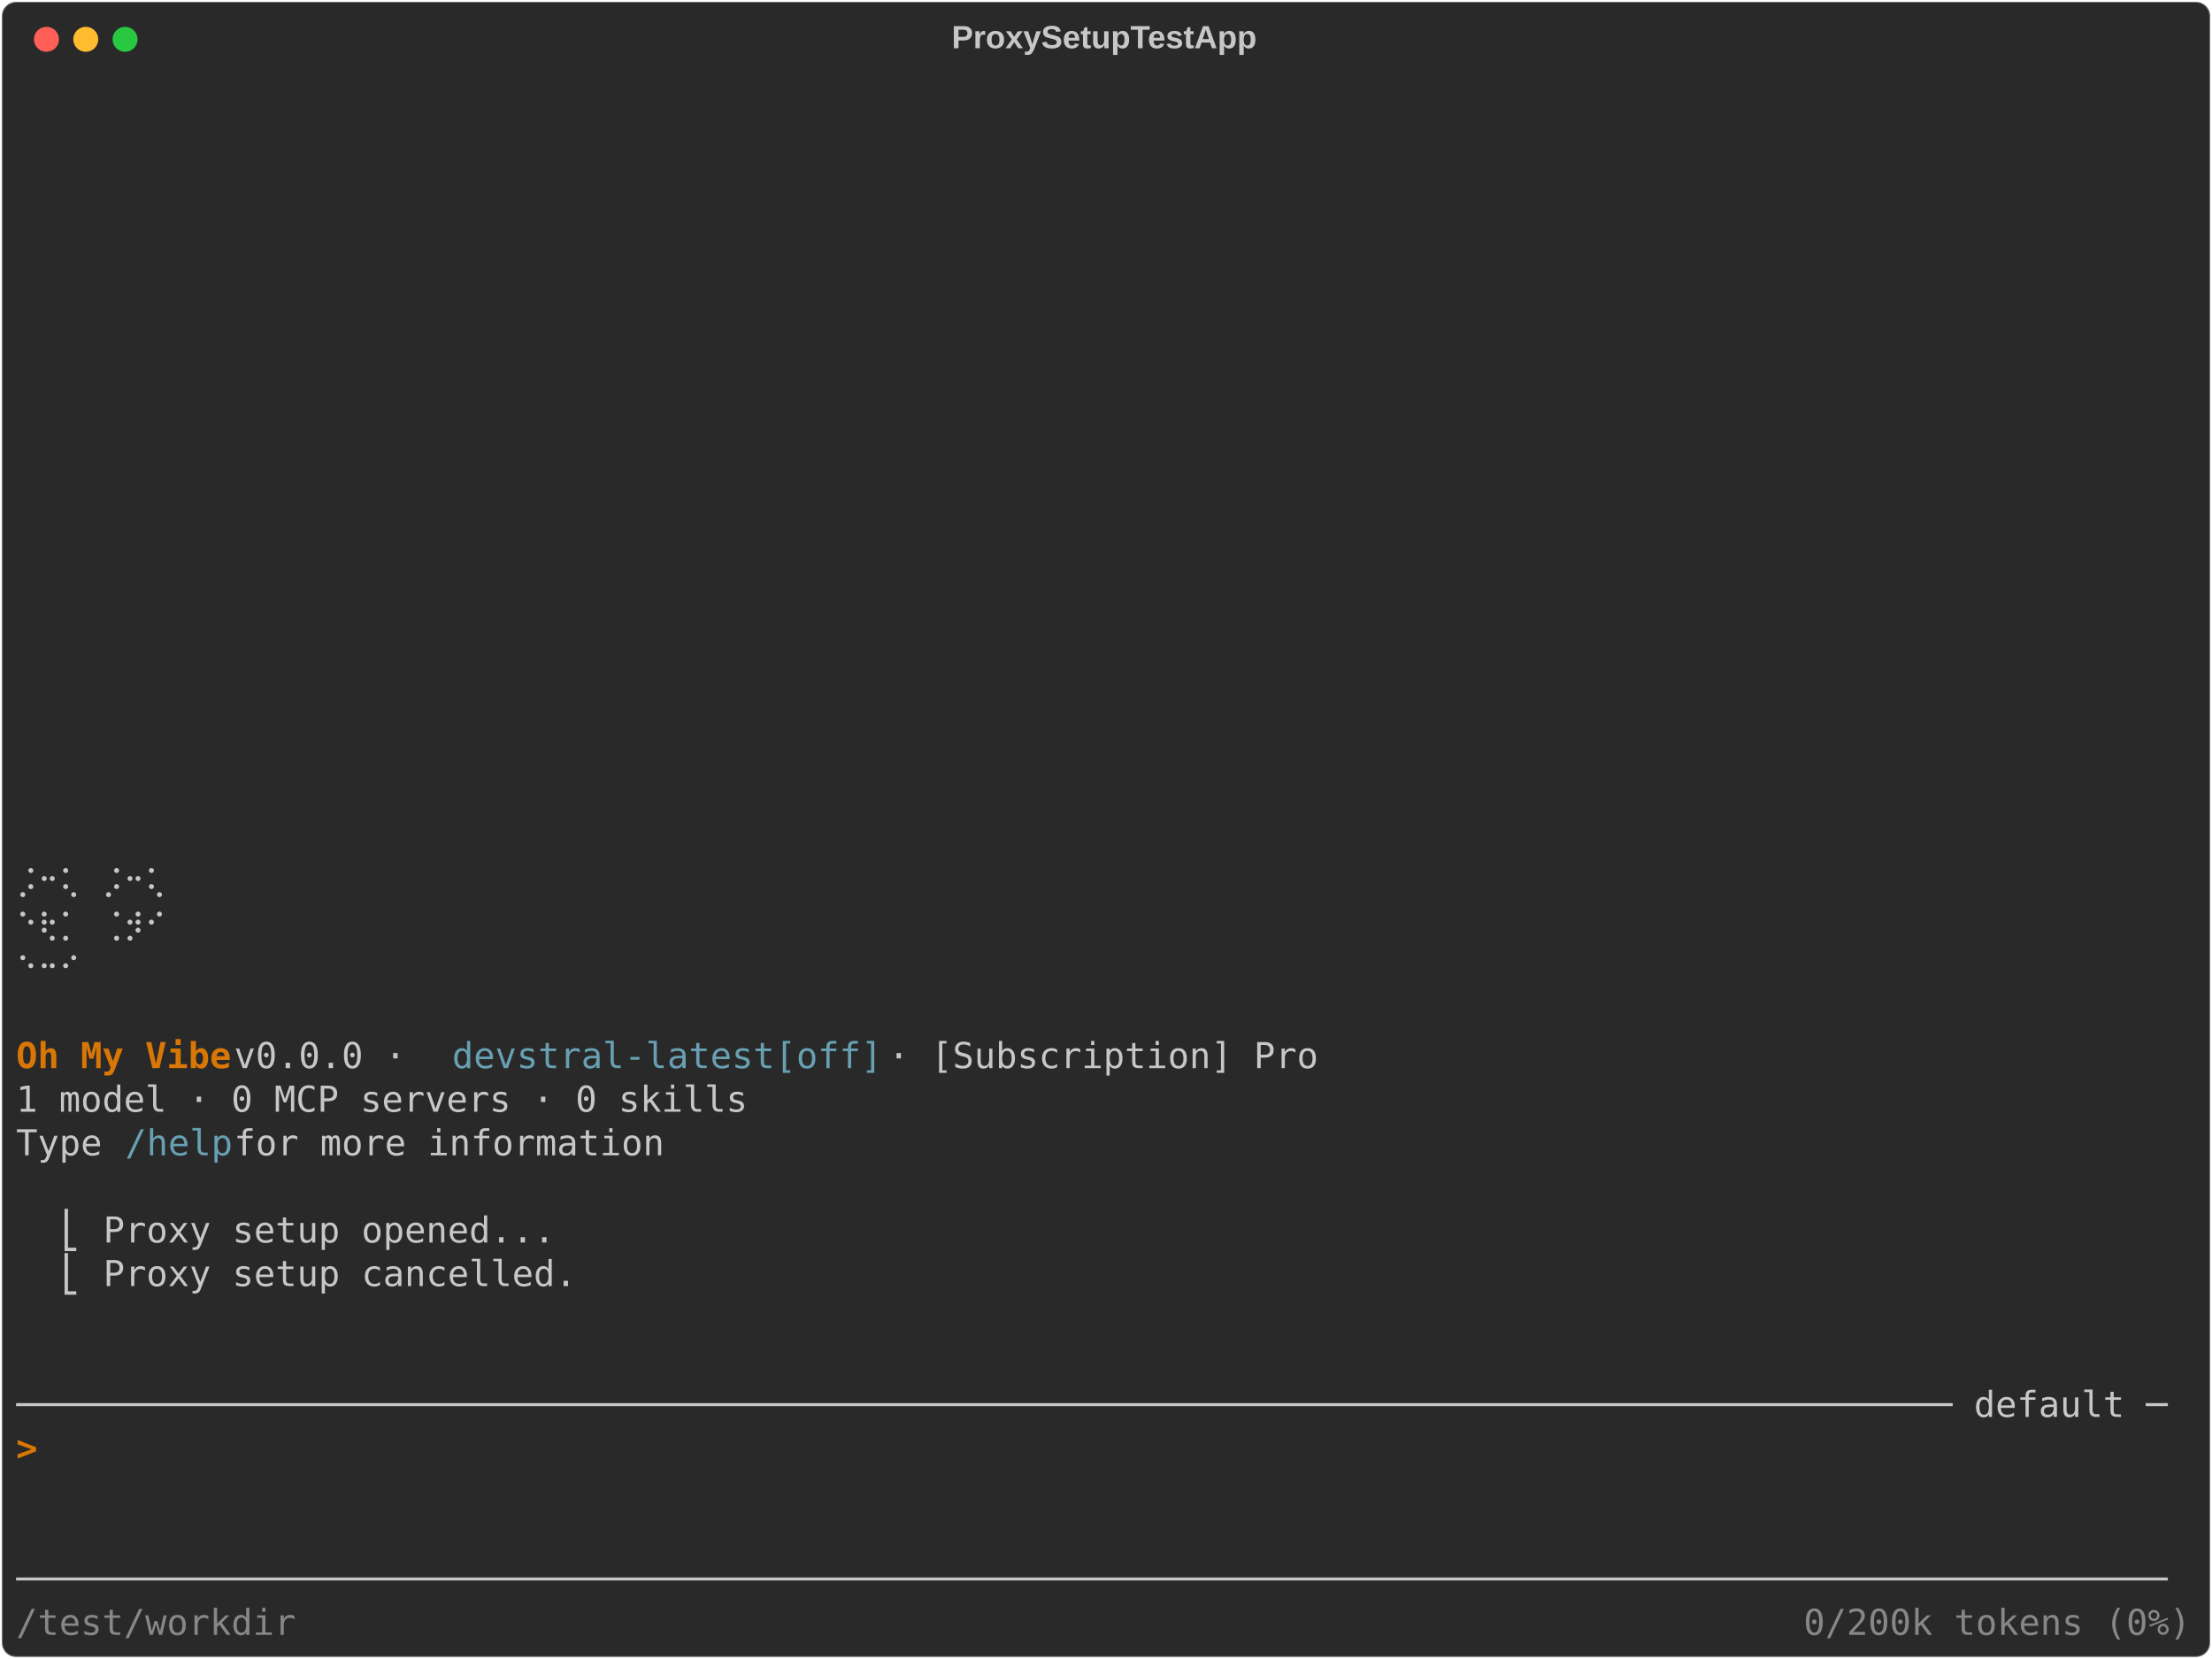
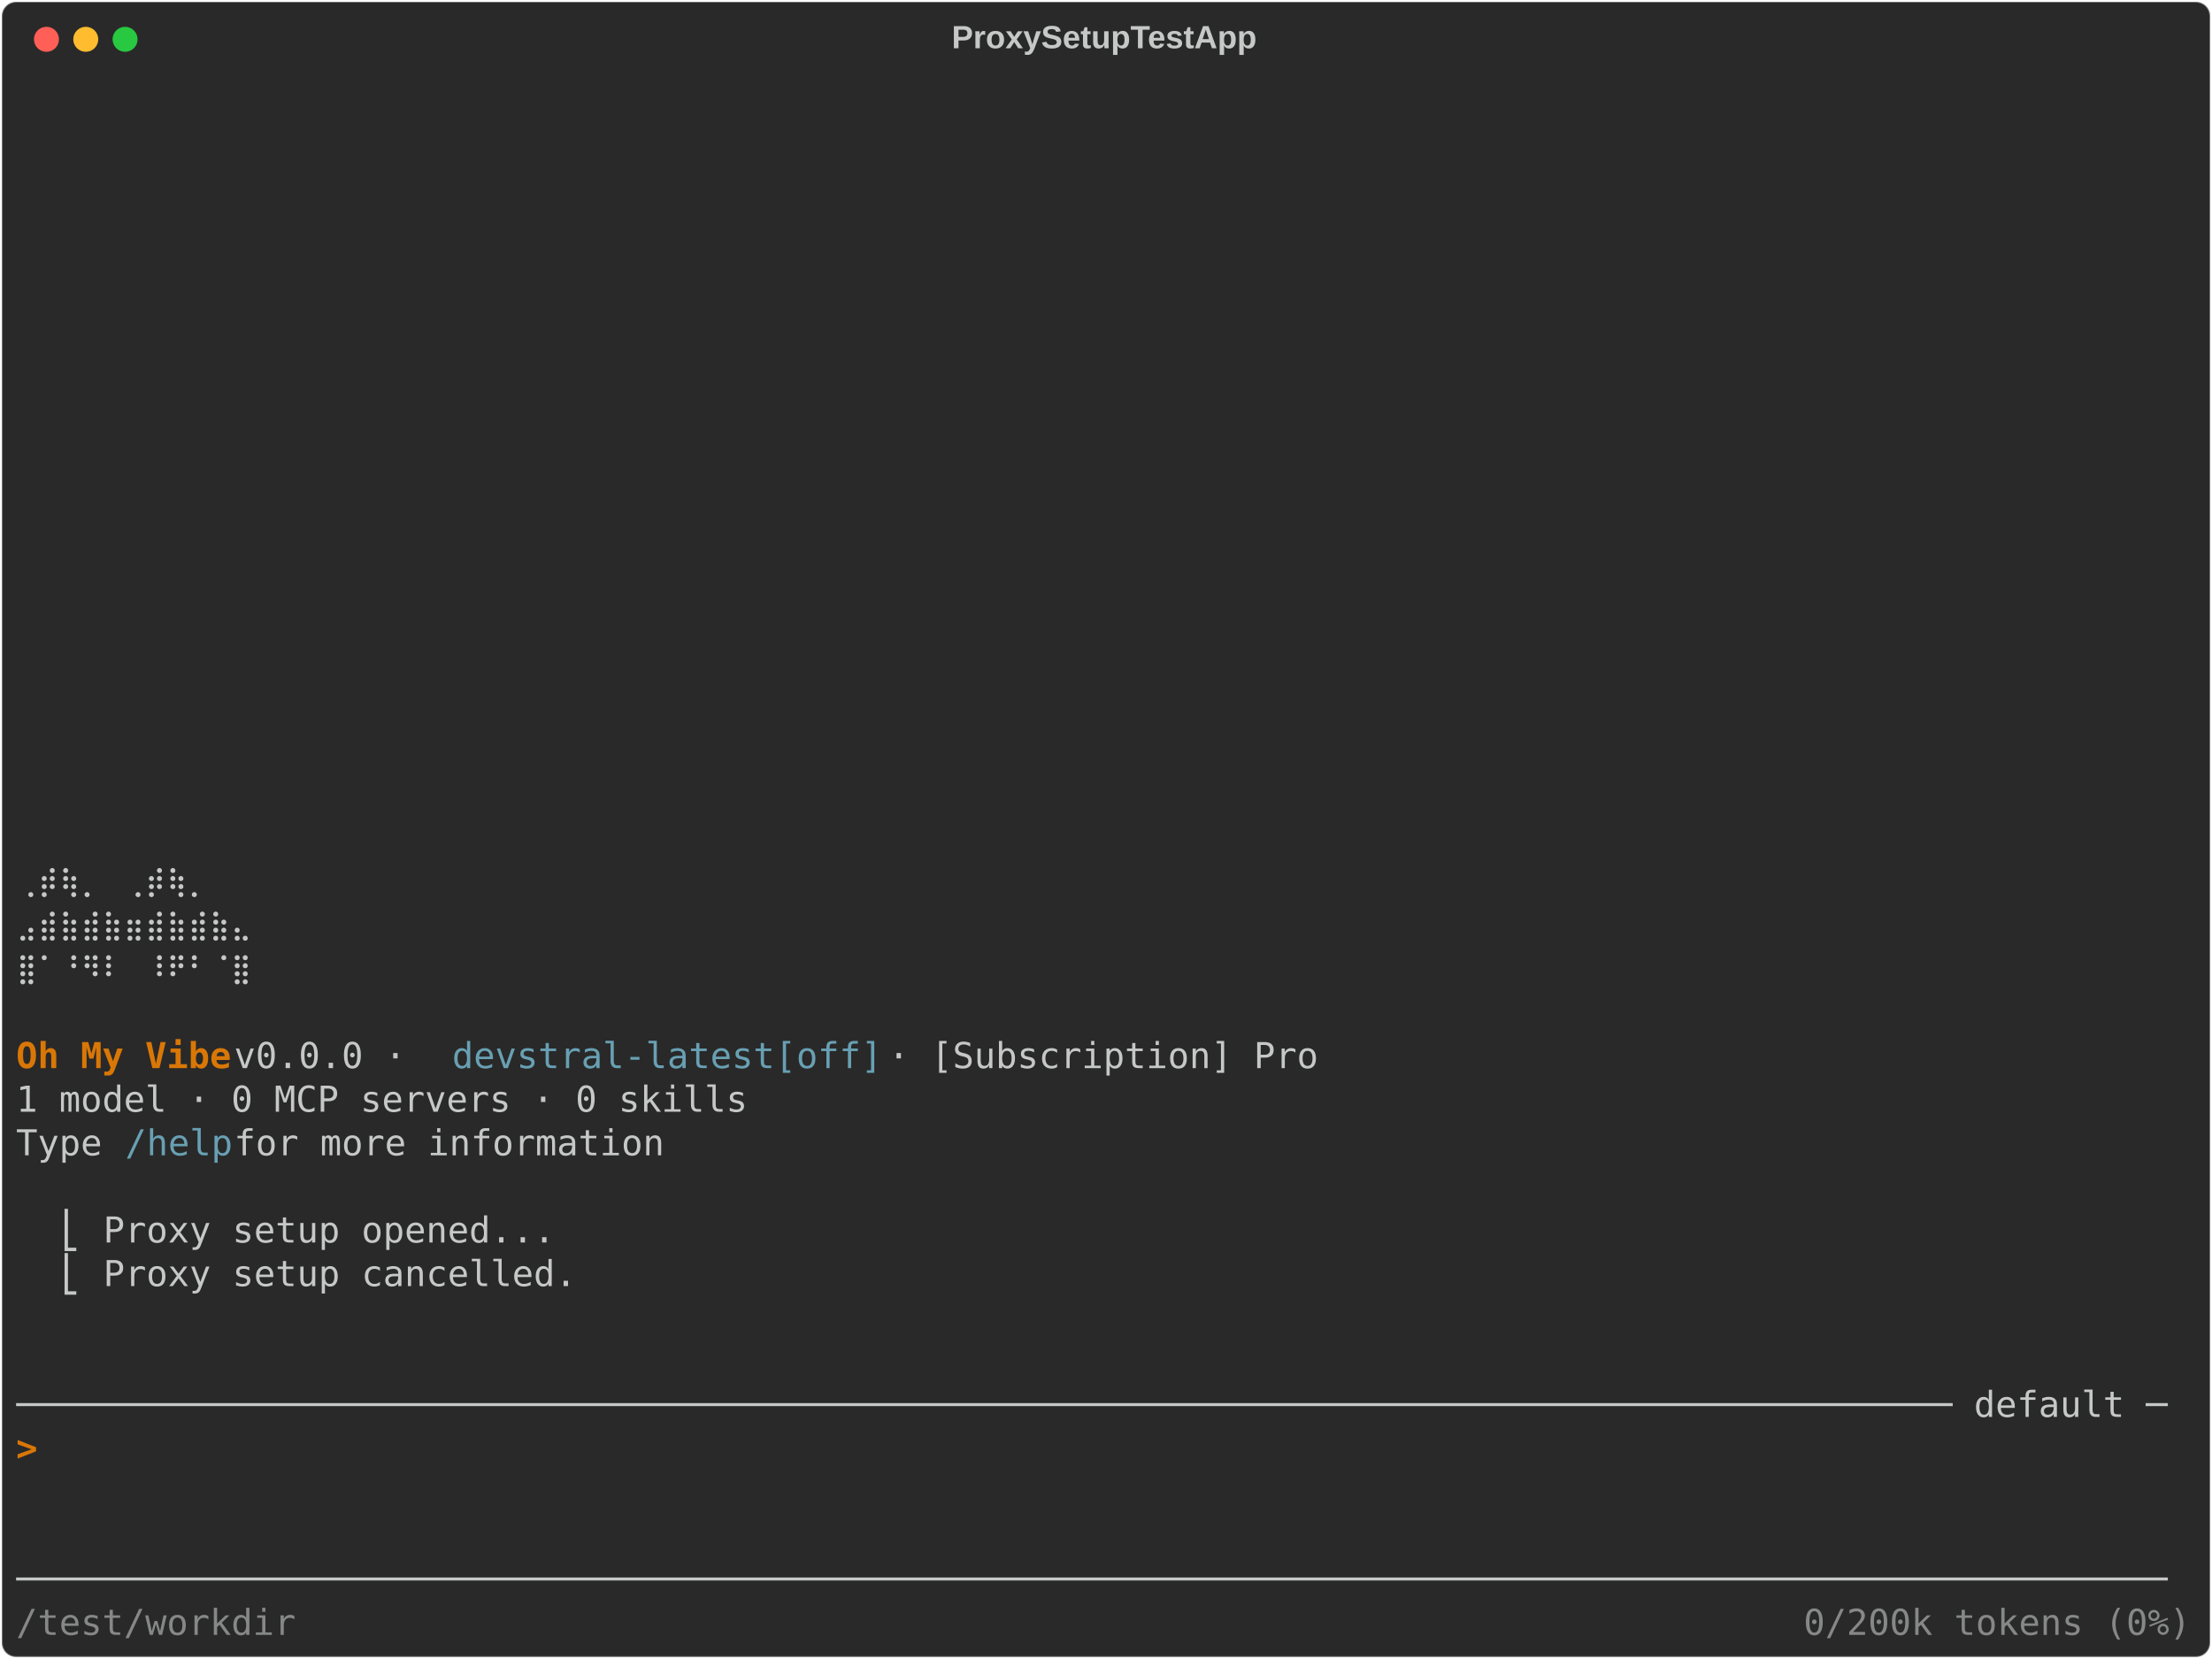
<svg xmlns="http://www.w3.org/2000/svg" class="rich-terminal" viewBox="0 0 1238 928.4">
  <style>

    @font-face {
        font-family: "Fira Code";
        src: local("FiraCode-Regular"),
                url("https://cdnjs.cloudflare.com/ajax/libs/firacode/6.2.0/woff2/FiraCode-Regular.woff2") format("woff2"),
                url("https://cdnjs.cloudflare.com/ajax/libs/firacode/6.2.0/woff/FiraCode-Regular.woff") format("woff");
        font-style: normal;
        font-weight: 400;
    }
    @font-face {
        font-family: "Fira Code";
        src: local("FiraCode-Bold"),
                url("https://cdnjs.cloudflare.com/ajax/libs/firacode/6.2.0/woff2/FiraCode-Bold.woff2") format("woff2"),
                url("https://cdnjs.cloudflare.com/ajax/libs/firacode/6.2.0/woff/FiraCode-Bold.woff") format("woff");
        font-style: bold;
        font-weight: 700;
    }

    .terminal-matrix {
        font-family: Fira Code, monospace;
        font-size: 20px;
        line-height: 24.4px;
        font-variant-east-asian: full-width;
    }

    .terminal-title {
        font-size: 18px;
        font-weight: bold;
        font-family: arial;
    }

    .terminal-r1 { fill: #c5c8c6 }
.terminal-r2 { fill: #d97706;font-weight: bold }
.terminal-r3 { fill: #68a0b3 }
.terminal-r4 { fill: #868887 }
    </style>
  <defs>
    <clipPath id="terminal-clip-terminal">
      <rect x="0" y="0" width="1219.0" height="877.4" />
    </clipPath>
    <clipPath id="terminal-line-0">
      <rect x="0" y="1.5" width="1220" height="24.65" />
    </clipPath>
    <clipPath id="terminal-line-1">
      <rect x="0" y="25.9" width="1220" height="24.65" />
    </clipPath>
    <clipPath id="terminal-line-2">
      <rect x="0" y="50.3" width="1220" height="24.65" />
    </clipPath>
    <clipPath id="terminal-line-3">
      <rect x="0" y="74.7" width="1220" height="24.65" />
    </clipPath>
    <clipPath id="terminal-line-4">
      <rect x="0" y="99.1" width="1220" height="24.65" />
    </clipPath>
    <clipPath id="terminal-line-5">
      <rect x="0" y="123.5" width="1220" height="24.65" />
    </clipPath>
    <clipPath id="terminal-line-6">
      <rect x="0" y="147.9" width="1220" height="24.65" />
    </clipPath>
    <clipPath id="terminal-line-7">
      <rect x="0" y="172.3" width="1220" height="24.65" />
    </clipPath>
    <clipPath id="terminal-line-8">
      <rect x="0" y="196.7" width="1220" height="24.65" />
    </clipPath>
    <clipPath id="terminal-line-9">
      <rect x="0" y="221.1" width="1220" height="24.65" />
    </clipPath>
    <clipPath id="terminal-line-10">
      <rect x="0" y="245.5" width="1220" height="24.65" />
    </clipPath>
    <clipPath id="terminal-line-11">
      <rect x="0" y="269.9" width="1220" height="24.65" />
    </clipPath>
    <clipPath id="terminal-line-12">
      <rect x="0" y="294.3" width="1220" height="24.65" />
    </clipPath>
    <clipPath id="terminal-line-13">
      <rect x="0" y="318.7" width="1220" height="24.65" />
    </clipPath>
    <clipPath id="terminal-line-14">
      <rect x="0" y="343.1" width="1220" height="24.65" />
    </clipPath>
    <clipPath id="terminal-line-15">
      <rect x="0" y="367.5" width="1220" height="24.65" />
    </clipPath>
    <clipPath id="terminal-line-16">
      <rect x="0" y="391.9" width="1220" height="24.65" />
    </clipPath>
    <clipPath id="terminal-line-17">
      <rect x="0" y="416.3" width="1220" height="24.65" />
    </clipPath>
    <clipPath id="terminal-line-18">
      <rect x="0" y="440.7" width="1220" height="24.65" />
    </clipPath>
    <clipPath id="terminal-line-19">
      <rect x="0" y="465.1" width="1220" height="24.65" />
    </clipPath>
    <clipPath id="terminal-line-20">
      <rect x="0" y="489.5" width="1220" height="24.65" />
    </clipPath>
    <clipPath id="terminal-line-21">
      <rect x="0" y="513.9" width="1220" height="24.65" />
    </clipPath>
    <clipPath id="terminal-line-22">
      <rect x="0" y="538.3" width="1220" height="24.65" />
    </clipPath>
    <clipPath id="terminal-line-23">
      <rect x="0" y="562.7" width="1220" height="24.65" />
    </clipPath>
    <clipPath id="terminal-line-24">
      <rect x="0" y="587.1" width="1220" height="24.65" />
    </clipPath>
    <clipPath id="terminal-line-25">
      <rect x="0" y="611.5" width="1220" height="24.65" />
    </clipPath>
    <clipPath id="terminal-line-26">
      <rect x="0" y="635.9" width="1220" height="24.65" />
    </clipPath>
    <clipPath id="terminal-line-27">
      <rect x="0" y="660.3" width="1220" height="24.65" />
    </clipPath>
    <clipPath id="terminal-line-28">
      <rect x="0" y="684.7" width="1220" height="24.65" />
    </clipPath>
    <clipPath id="terminal-line-29">
      <rect x="0" y="709.1" width="1220" height="24.65" />
    </clipPath>
    <clipPath id="terminal-line-30">
      <rect x="0" y="733.5" width="1220" height="24.65" />
    </clipPath>
    <clipPath id="terminal-line-31">
      <rect x="0" y="757.9" width="1220" height="24.65" />
    </clipPath>
    <clipPath id="terminal-line-32">
      <rect x="0" y="782.3" width="1220" height="24.65" />
    </clipPath>
    <clipPath id="terminal-line-33">
      <rect x="0" y="806.7" width="1220" height="24.65" />
    </clipPath>
    <clipPath id="terminal-line-34">
      <rect x="0" y="831.1" width="1220" height="24.65" />
    </clipPath>
  </defs>
  <rect fill="#292929" stroke="rgba(255,255,255,0.35)" stroke-width="1" x="1" y="1" width="1236" height="926.4" rx="8" />
  <text class="terminal-title" fill="#c5c8c6" text-anchor="middle" x="618" y="27">ProxySetupTestApp</text>
  <g transform="translate(26,22)">
    <circle cx="0" cy="0" r="7" fill="#ff5f57" />
    <circle cx="22" cy="0" r="7" fill="#febc2e" />
    <circle cx="44" cy="0" r="7" fill="#28c840" />
  </g>
  <g transform="translate(9, 41)" clip-path="url(#terminal-clip-terminal)">
    <g class="terminal-matrix">
      <text class="terminal-r1" x="1220" y="20" textLength="12.2" clip-path="url(#terminal-line-0)">
</text>
      <text class="terminal-r1" x="1220" y="44.4" textLength="12.2" clip-path="url(#terminal-line-1)">
</text>
      <text class="terminal-r1" x="1220" y="68.8" textLength="12.2" clip-path="url(#terminal-line-2)">
</text>
      <text class="terminal-r1" x="1220" y="93.2" textLength="12.2" clip-path="url(#terminal-line-3)">
</text>
      <text class="terminal-r1" x="1220" y="117.6" textLength="12.2" clip-path="url(#terminal-line-4)">
</text>
      <text class="terminal-r1" x="1220" y="142" textLength="12.2" clip-path="url(#terminal-line-5)">
</text>
      <text class="terminal-r1" x="1220" y="166.4" textLength="12.2" clip-path="url(#terminal-line-6)">
</text>
      <text class="terminal-r1" x="1220" y="190.8" textLength="12.2" clip-path="url(#terminal-line-7)">
</text>
      <text class="terminal-r1" x="1220" y="215.2" textLength="12.2" clip-path="url(#terminal-line-8)">
</text>
      <text class="terminal-r1" x="1220" y="239.6" textLength="12.2" clip-path="url(#terminal-line-9)">
</text>
      <text class="terminal-r1" x="1220" y="264" textLength="12.2" clip-path="url(#terminal-line-10)">
</text>
      <text class="terminal-r1" x="1220" y="288.4" textLength="12.2" clip-path="url(#terminal-line-11)">
</text>
      <text class="terminal-r1" x="1220" y="312.8" textLength="12.2" clip-path="url(#terminal-line-12)">
</text>
      <text class="terminal-r1" x="1220" y="337.2" textLength="12.2" clip-path="url(#terminal-line-13)">
</text>
      <text class="terminal-r1" x="1220" y="361.6" textLength="12.2" clip-path="url(#terminal-line-14)">
</text>
      <text class="terminal-r1" x="1220" y="386" textLength="12.2" clip-path="url(#terminal-line-15)">
</text>
      <text class="terminal-r1" x="1220" y="410.4" textLength="12.2" clip-path="url(#terminal-line-16)">
</text>
      <text class="terminal-r1" x="1220" y="434.8" textLength="12.2" clip-path="url(#terminal-line-17)">
</text>
-       <text class="terminal-r1" x="0" y="459.2" textLength="134.2" clip-path="url(#terminal-line-18)">  ⡨⠒⢅ ⡨⠒⢅  </text>
+       <text class="terminal-r1" x="0" y="459.2" textLength="146.4" clip-path="url(#terminal-line-18)"> ⢀⡾⢷⡀ ⢀⡾⢷⡀  </text>
      <text class="terminal-r1" x="1220" y="459.2" textLength="12.2" clip-path="url(#terminal-line-18)">
</text>
-       <text class="terminal-r1" x="0" y="483.6" textLength="134.2" clip-path="url(#terminal-line-19)">  ⠑⢗⡁ ⢈⡺⠊  </text>
+       <text class="terminal-r1" x="0" y="483.6" textLength="146.4" clip-path="url(#terminal-line-19)">⣠⣾⣷⣾⣷⣶⣾⣷⣾⣷⣄ </text>
      <text class="terminal-r1" x="1220" y="483.6" textLength="12.2" clip-path="url(#terminal-line-19)">
</text>
-       <text class="terminal-r1" x="0" y="508" textLength="134.2" clip-path="url(#terminal-line-20)">    ⠑⠒⠊    </text>
+       <text class="terminal-r1" x="0" y="508" textLength="146.4" clip-path="url(#terminal-line-20)">⣿⠁⠘⠻⠇ ⠸⠟⠃⠈⣿ </text>
      <text class="terminal-r1" x="1220" y="508" textLength="12.2" clip-path="url(#terminal-line-20)">
</text>
      <text class="terminal-r1" x="1220" y="532.4" textLength="12.2" clip-path="url(#terminal-line-21)">
</text>
      <text class="terminal-r2" x="0" y="556.8" textLength="122" clip-path="url(#terminal-line-22)">Oh My Vibe</text>
      <text class="terminal-r1" x="122" y="556.8" textLength="122" clip-path="url(#terminal-line-22)"> v0.0.0 · </text>
      <text class="terminal-r3" x="244" y="556.8" textLength="244" clip-path="url(#terminal-line-22)">devstral-latest[off]</text>
      <text class="terminal-r1" x="488" y="556.8" textLength="256.2" clip-path="url(#terminal-line-22)"> · [Subscription] Pro</text>
      <text class="terminal-r1" x="1220" y="556.8" textLength="12.2" clip-path="url(#terminal-line-22)">
</text>
      <text class="terminal-r1" x="0" y="581.2" textLength="414.8" clip-path="url(#terminal-line-23)">1 model · 0 MCP servers · 0 skills</text>
      <text class="terminal-r1" x="1220" y="581.2" textLength="12.2" clip-path="url(#terminal-line-23)">
</text>
      <text class="terminal-r1" x="0" y="605.6" textLength="61" clip-path="url(#terminal-line-24)">Type </text>
      <text class="terminal-r3" x="61" y="605.6" textLength="61" clip-path="url(#terminal-line-24)">/help</text>
      <text class="terminal-r1" x="122" y="605.6" textLength="256.2" clip-path="url(#terminal-line-24)"> for more information</text>
      <text class="terminal-r1" x="1220" y="605.6" textLength="12.2" clip-path="url(#terminal-line-24)">
</text>
      <text class="terminal-r1" x="1220" y="630" textLength="12.2" clip-path="url(#terminal-line-25)">
</text>
      <text class="terminal-r1" x="24.4" y="654.4" textLength="12.2" clip-path="url(#terminal-line-26)">⎣</text>
      <text class="terminal-r1" x="48.8" y="654.4" textLength="256.2" clip-path="url(#terminal-line-26)">Proxy setup opened...</text>
      <text class="terminal-r1" x="1220" y="654.4" textLength="12.2" clip-path="url(#terminal-line-26)">
</text>
      <text class="terminal-r1" x="24.4" y="678.8" textLength="12.2" clip-path="url(#terminal-line-27)">⎣</text>
      <text class="terminal-r1" x="48.8" y="678.8" textLength="268.4" clip-path="url(#terminal-line-27)">Proxy setup cancelled.</text>
      <text class="terminal-r1" x="1220" y="678.8" textLength="12.2" clip-path="url(#terminal-line-27)">
</text>
      <text class="terminal-r1" x="1220" y="703.2" textLength="12.2" clip-path="url(#terminal-line-28)">
</text>
      <text class="terminal-r1" x="1220" y="727.6" textLength="12.2" clip-path="url(#terminal-line-29)">
</text>
      <text class="terminal-r1" x="0" y="752" textLength="1220" clip-path="url(#terminal-line-30)">────────────────────────────────────────────────────────────────────────────────────────── default ─</text>
      <text class="terminal-r1" x="1220" y="752" textLength="12.2" clip-path="url(#terminal-line-30)">
</text>
      <text class="terminal-r2" x="0" y="776.4" textLength="12.2" clip-path="url(#terminal-line-31)">&gt;</text>
      <text class="terminal-r1" x="1220" y="776.4" textLength="12.2" clip-path="url(#terminal-line-31)">
</text>
      <text class="terminal-r1" x="1220" y="800.8" textLength="12.2" clip-path="url(#terminal-line-32)">
</text>
      <text class="terminal-r1" x="1220" y="825.2" textLength="12.2" clip-path="url(#terminal-line-33)">
</text>
      <text class="terminal-r1" x="0" y="849.6" textLength="1220" clip-path="url(#terminal-line-34)">────────────────────────────────────────────────────────────────────────────────────────────────────</text>
      <text class="terminal-r1" x="1220" y="849.6" textLength="12.2" clip-path="url(#terminal-line-34)">
</text>
      <text class="terminal-r4" x="0" y="874" textLength="158.6" clip-path="url(#terminal-line-35)">/test/workdir</text>
      <text class="terminal-r4" x="1000.4" y="874" textLength="219.6" clip-path="url(#terminal-line-35)">0/200k tokens (0%)</text>
    </g>
  </g>
</svg>
